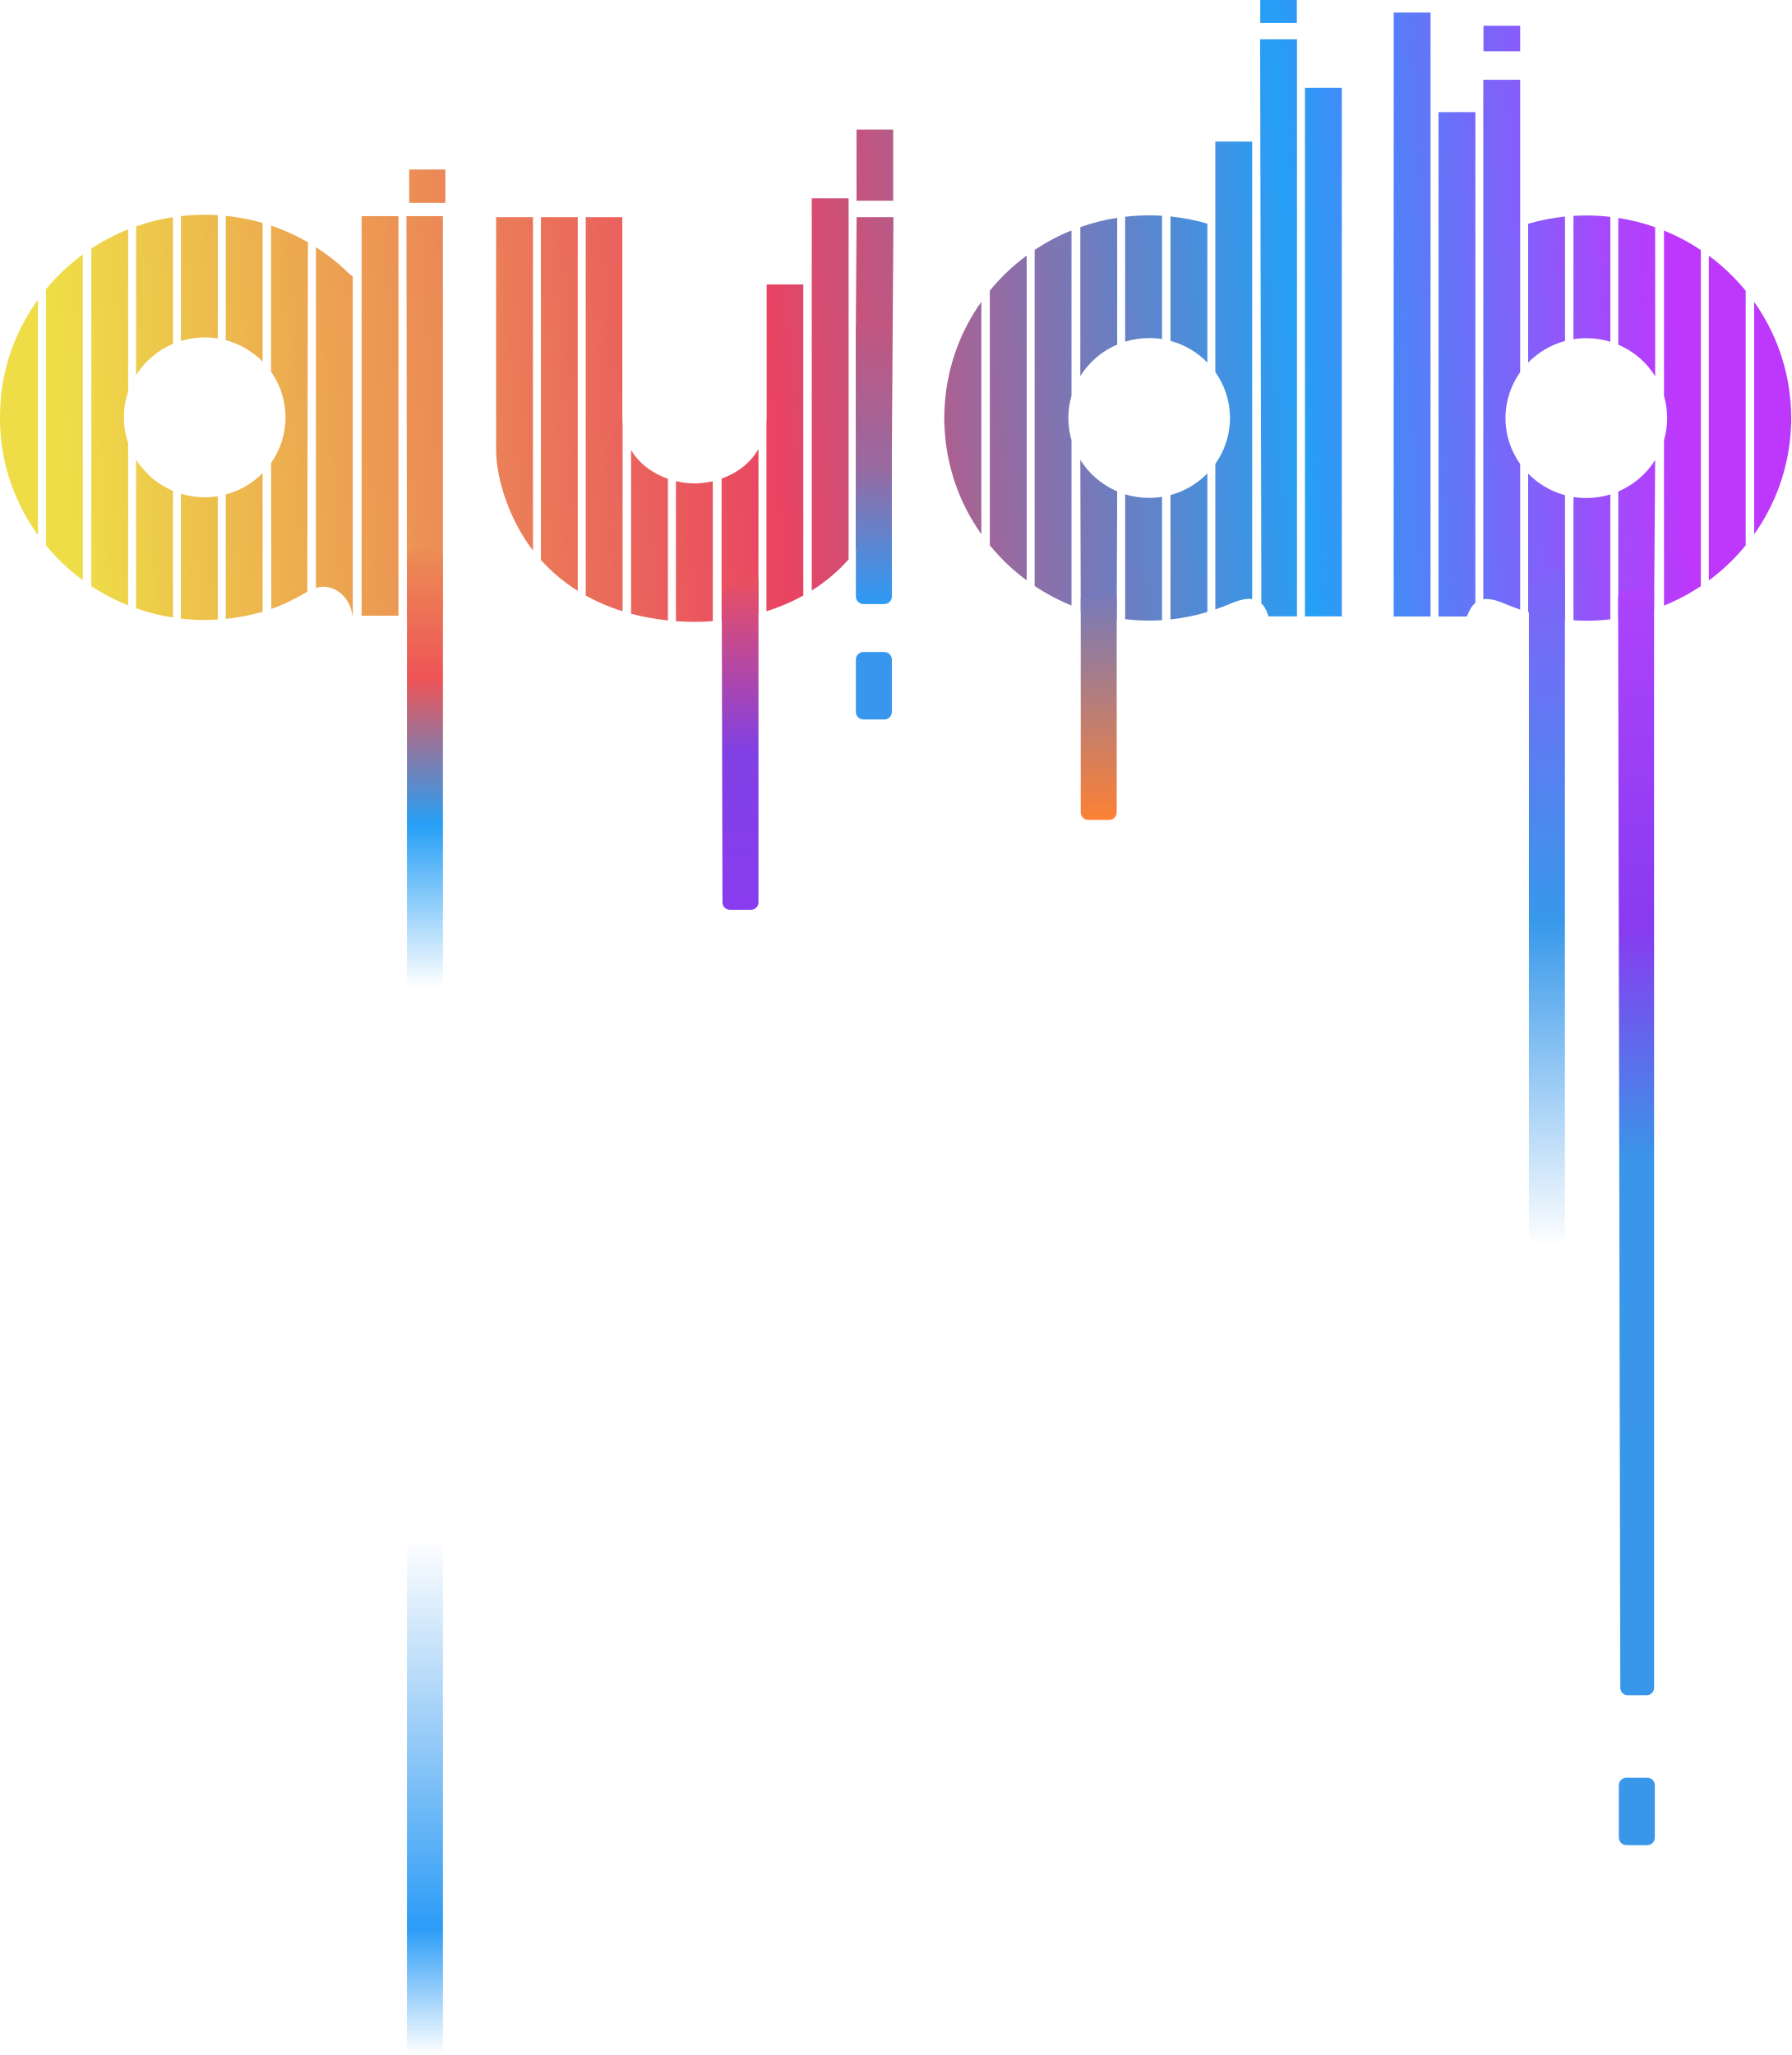
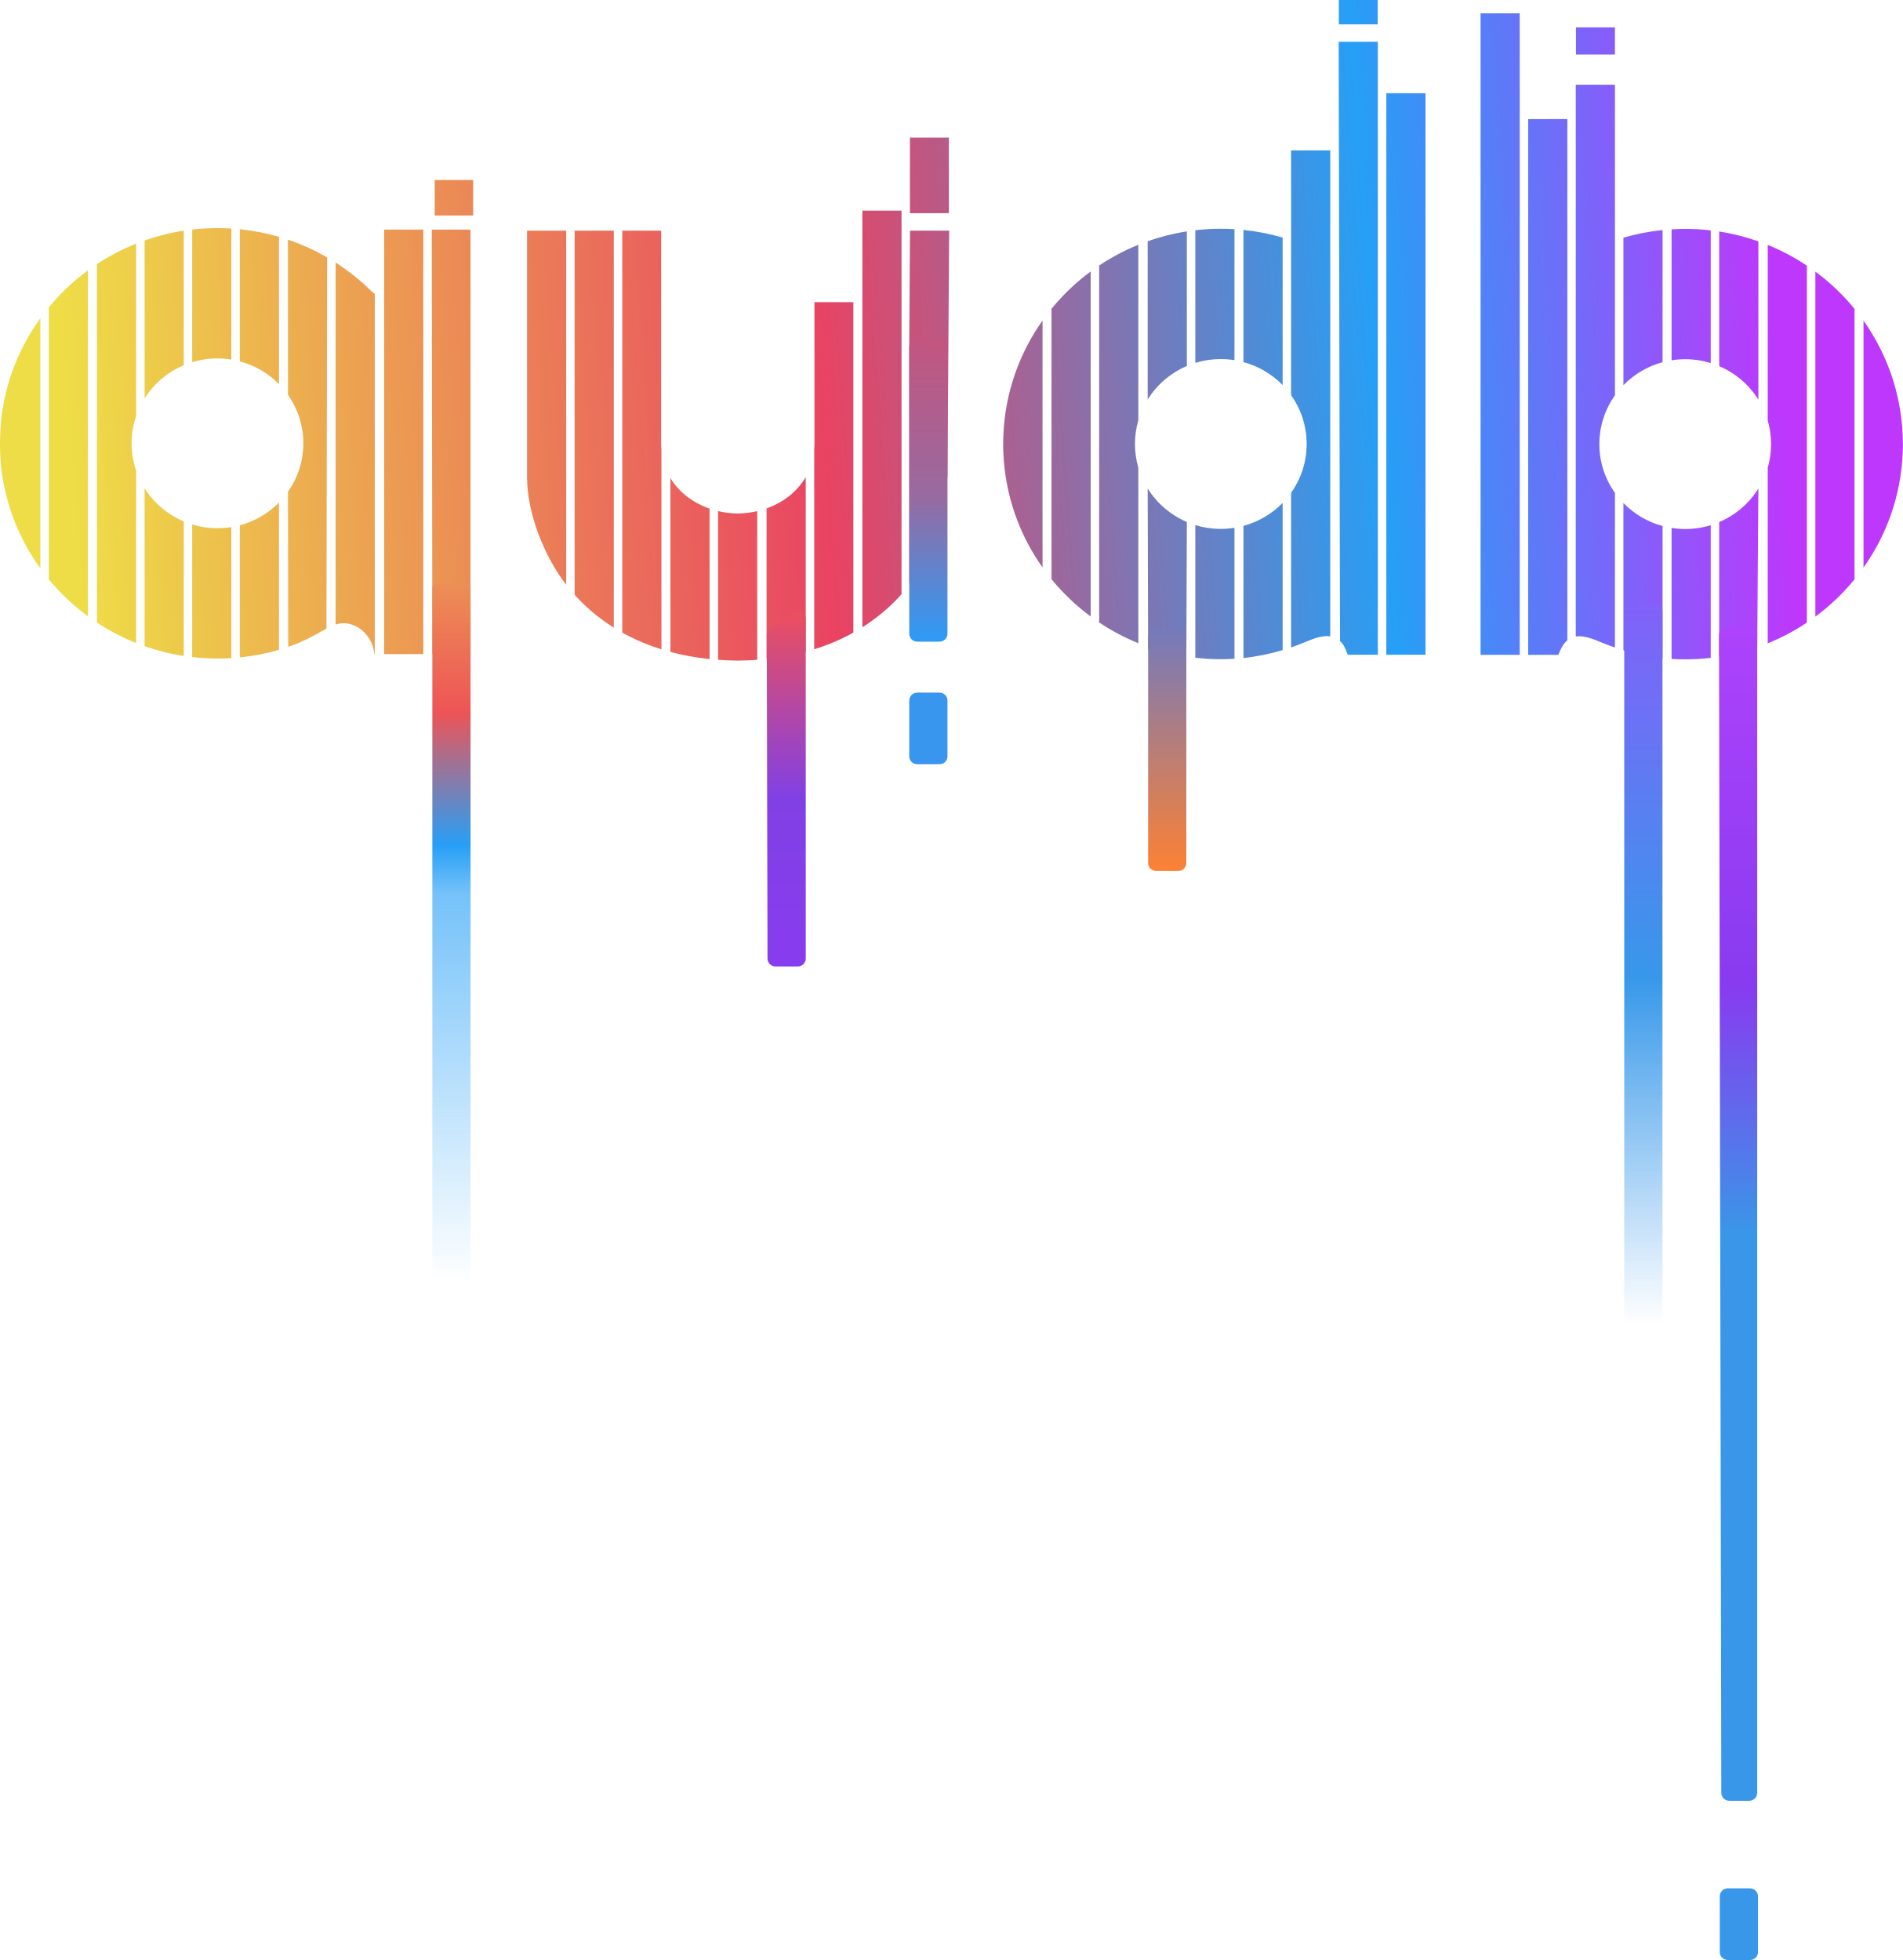
- <svg xmlns="http://www.w3.org/2000/svg" width="1195" height="1371" viewBox="0 0 1195 1371" fill="none">
-   <path fill-rule="evenodd" clip-rule="evenodd" d="M330.978 144.869H355.571V367.277C341.735 349.43 330.978 322.27 330.978 299.633V144.869ZM360.86 144.869H385.453V394.184C376.144 388.366 367.924 381.451 360.86 373.601V144.869ZM390.774 144.869H415.182V278.297C415.182 279.726 415.247 281.122 415.367 282.487V407.804C406.538 405.046 398.33 401.527 390.774 397.324V144.869ZM421.013 300.219C426.534 309.434 435.47 315.919 445.605 319.438V413.926C436.975 413.031 428.771 411.52 421.013 409.442V300.219ZM450.926 320.988C454.981 321.951 459.157 322.467 463.327 322.518C467.426 322.467 471.531 321.971 475.52 321.037V414.415C471.548 414.702 467.49 414.863 463.346 414.889L463.307 414.89C459.091 414.864 454.966 414.693 450.926 414.399V320.988ZM481.4 319.312C491.608 315.687 500.568 309.041 505.993 299.614V409.35C498.238 411.45 490.032 412.977 481.4 413.891V319.312ZM511.314 282.203C511.417 280.93 511.471 279.627 511.471 278.297V189.771H535.906V397.309C528.352 401.516 520.141 405.035 511.314 407.795V282.203ZM541.553 132.297H566.146V373.203C559.093 381.118 550.872 388.094 541.553 393.965V132.297ZM571.467 144.869H596.059L595 299C593.236 324.818 585.373 347.741 571 366.5V213L571.467 144.869ZM1058.3 143.761C1055.42 143.761 1052.56 143.849 1049.72 144.023V226.288C1052.51 225.846 1055.38 225.613 1058.3 225.613C1063.87 225.613 1069.25 226.45 1074.31 228.004V144.689C1069.06 144.082 1063.72 143.761 1058.3 143.761ZM1044.07 144.484C1035.62 145.349 1027.4 146.974 1019.48 149.291V241.934C1026.12 235.123 1034.57 230.057 1044.07 227.493V144.484ZM1014.16 150.965V53.212L989.556 53.229V399.749C993.21 399.188 997.811 400.196 1003.8 402.728C1007.22 404.177 1010.67 405.497 1014.15 406.684V309.552C1007.99 300.887 1004.37 290.328 1004.37 278.932C1004.37 267.536 1007.99 256.978 1014.15 248.312V150.965L1014.16 150.965ZM984.276 74.787L959.683 74.806V411.3H978.616C980.187 407.119 981.989 404.078 984.276 402.144V74.787ZM954.363 8.357L929.77 8.377V411.299H954.363V8.357ZM1019.48 408.39C1027.48 410.784 1035.65 412.463 1044.07 413.357V330.373C1034.57 327.809 1026.12 322.743 1019.48 315.93V408.39ZM1049.72 413.834C1052.55 414.013 1055.41 414.104 1058.3 414.104C1063.72 414.104 1069.06 413.782 1074.31 413.176V329.862C1069.25 331.416 1063.87 332.253 1058.3 332.253C1055.38 332.253 1052.51 332.02 1049.72 331.577V413.834ZM1079.63 412.462C1088.11 411.146 1095.61 409.467 1103.5 406.684L1104.23 306.87C1098.44 316.154 1089.85 323.552 1079.63 327.912V412.462ZM1110.11 404.044C1118.79 400.525 1127.02 396.156 1134.7 391.029V166.833C1127.02 161.706 1118.79 157.339 1110.11 153.82V264.131C1111.48 268.831 1112.21 273.796 1112.21 278.932C1112.21 284.07 1111.48 289.035 1110.11 293.734V404.044ZM1140.02 387.29C1149.17 380.528 1157.43 372.651 1164.61 363.875V193.989C1157.43 185.213 1149.17 177.336 1140.02 170.574V387.29ZM1170.26 356.47C1184.82 335.949 1193.75 311.241 1194.85 284.535C1195.08 280.891 1195.02 277.131 1194.85 273.331C1193.75 246.623 1184.82 221.916 1170.26 201.393V356.47ZM1104.23 151.591C1096.34 148.808 1088.11 146.718 1079.63 145.403V229.953C1089.85 234.313 1098.44 241.71 1104.23 250.995V151.591ZM297.134 135.34H272.981V113.068H297.134V135.34ZM595.889 133.902H571.416V86.428H595.889V133.902ZM989.673 34.222H1014.15V17.187H989.673V34.222ZM865.17 15.307H840.765V0H865.17V15.307ZM775.234 143.942C772.396 143.768 769.535 143.679 766.654 143.679C761.235 143.679 755.894 144.001 750.641 144.608V227.923C755.7 226.37 761.079 225.531 766.654 225.531C769.575 225.531 772.44 225.764 775.234 226.206V143.942ZM805.473 149.21C797.551 146.893 789.331 145.267 780.88 144.403V227.412C790.379 229.976 798.833 235.041 805.473 241.853V149.21ZM810.783 94.44L810.794 150.884L810.793 248.23C816.951 256.896 820.568 267.456 820.568 278.851C820.568 290.247 816.951 300.806 810.793 309.471V406.604C814.27 405.416 817.717 404.096 821.143 402.648C827.131 400.115 831.731 399.107 835.386 399.669V94.457L810.783 94.44ZM865.269 26.232L840.676 26.212L841.5 402.648C843.788 404.581 844.766 407.039 846.336 411.219H865.269V26.232ZM895.183 58.586L870.59 58.566V411.218H895.183V58.586ZM780.88 413.276C789.303 412.383 797.473 410.703 805.473 408.309V315.85C798.833 322.662 790.379 327.728 780.88 330.291V413.276ZM766.654 414.023C769.546 414.023 772.405 413.933 775.234 413.753V331.496C772.44 331.939 769.575 332.172 766.654 332.172C761.079 332.172 755.7 331.335 750.641 329.781V413.094C755.894 413.701 761.235 414.023 766.654 414.023ZM721 408C728.889 410.782 736.517 412.185 745 413.5L745.32 327.832C735.1 323.472 726.515 316.073 720.728 306.789L721 408ZM690.254 390.948C697.931 396.075 706.167 400.445 714.847 403.963V293.653C713.476 288.954 712.74 283.988 712.74 278.852C712.74 273.716 713.476 268.749 714.847 264.05V153.739C706.167 157.257 697.93 161.625 690.254 166.753V390.948ZM660.34 363.794C667.519 372.571 675.78 380.447 684.933 387.209V170.493C675.78 177.255 667.519 185.131 660.34 193.909V363.794ZM630.102 284.454C631.204 311.159 640.134 335.868 654.694 356.39V201.312C640.133 221.835 631.204 246.543 630.102 273.249C629.922 276.985 629.887 280.719 630.102 284.454ZM745.32 145.323C736.837 146.636 728.617 148.727 720.728 151.51V250.914C726.515 241.63 735.1 234.232 745.32 229.872V145.323ZM25.336 357.002V199.872C12.112 218.149 3.388 239.823 0.743 263.311C-0.059 274.392 -0.42 281.3 0.743 293.563C3.388 317.051 12.112 338.725 25.336 357.002ZM145.284 143.536C142.401 143.356 139.493 143.265 136.565 143.265C131.194 143.265 125.899 143.581 120.691 144.178V227.468C125.709 225.941 131.04 225.117 136.565 225.117C139.533 225.117 142.445 225.357 145.284 225.815V143.536ZM175.198 148.742C167.276 146.438 159.054 144.823 150.605 143.97V226.948C160.091 229.472 168.544 234.49 175.198 241.25V148.742ZM205.437 161.66C197.692 157.182 189.463 153.437 180.844 150.519V248.015C186.917 256.643 190.479 267.128 190.479 278.437C190.479 289.746 186.917 300.23 180.844 308.858L181 406.271C189.618 403.353 197.256 399.248 205 394.771L205.437 161.66ZM233.037 182.689C226.274 176.023 218.806 170.055 210.757 164.9V392.25C221.207 388.638 233.771 397.219 235.106 410.805H235.35V184.602L233.037 182.689ZM265.824 144.202H241.231V410.805H265.824V144.202ZM295.465 144.202H271.145L271.5 410.805H295.465V144.202ZM150.605 412.902C159.054 412.05 167.276 410.435 175.198 408.131V315.624C168.544 322.385 160.091 327.402 150.605 329.927V412.902ZM136.565 413.608C139.493 413.608 142.4 413.518 145.284 413.337V331.059C142.445 331.517 139.533 331.757 136.565 331.757C131.04 331.757 125.709 330.934 120.691 329.407V412.695C125.899 413.291 131.194 413.608 136.565 413.608ZM90.809 405.838C98.699 408.609 106.92 410.689 115.402 411.994V327.49C105.205 323.183 96.626 315.855 90.809 306.645V405.838ZM60.895 391.01C68.581 396.073 76.814 400.386 85.488 403.844V295.552C83.648 290.181 82.65 284.424 82.65 278.437C82.65 272.45 83.648 266.693 85.488 261.321V153.029C76.814 156.487 68.581 160.8 60.895 165.863V391.01ZM30.656 363.877C37.846 372.582 46.11 380.387 55.249 387.087V169.786C46.11 176.487 37.846 184.291 30.656 192.995V363.877ZM115.402 144.88C106.92 146.184 98.699 148.264 90.809 151.035V250.228C96.626 241.019 105.205 233.691 115.402 229.383V144.88Z" fill="url(#paint0_linear_801_61)" />
-   <rect x="571" y="213" width="24" height="190" rx="5" fill="url(#paint1_linear_801_61)" />
-   <rect x="1020" y="379" width="24" height="453" rx="5" fill="url(#paint2_linear_801_61)" />
-   <rect x="571" y="435" width="24" height="45" rx="5" fill="#3996EE" />
-   <path d="M1079.51 398.832C1079.5 396.346 1081.33 394.234 1083.79 393.875L1097.78 391.834C1100.8 391.394 1103.5 393.733 1103.5 396.782V1126C1103.5 1128.76 1101.26 1131 1098.5 1131H1085.96C1083.2 1131 1080.96 1128.77 1080.96 1126.01L1079.51 398.832Z" fill="url(#paint3_linear_801_61)" />
-   <rect x="1080" y="1186" width="24" height="45" rx="5" fill="#3897E9" />
-   <path d="M481.506 398.624C481.502 396.981 482.306 395.441 483.656 394.504L498.15 384.447C501.465 382.147 506 384.519 506 388.555V602C506 604.761 503.761 607 501 607H486.988C484.231 607 481.995 604.769 481.988 602.012L481.506 398.624Z" fill="url(#paint4_linear_801_61)" />
-   <rect x="721" y="395" width="24" height="152" rx="5" fill="url(#paint5_linear_801_61)" />
-   <path d="M271.5 372.101C271.5 369.5 273.493 367.334 276.085 367.118L290.085 365.951C293 365.708 295.5 368.009 295.5 370.934V1366C295.5 1368.76 293.261 1371 290.5 1371H276.5C273.739 1371 271.5 1368.76 271.5 1366V372.101Z" fill="url(#paint6_linear_801_61)" />
+ <svg xmlns="http://www.w3.org/2000/svg" width="1195" height="1231" viewBox="0 0 1195 1231" fill="none">
+   <path fill-rule="evenodd" clip-rule="evenodd" d="M330.978 144.869H355.571V367.277C341.735 349.43 330.978 322.27 330.978 299.633V144.869ZM360.86 144.869H385.453V394.184C376.144 388.366 367.924 381.451 360.86 373.601V144.869ZM390.774 144.869H415.182V278.297C415.182 279.726 415.247 281.122 415.367 282.487V407.804C406.538 405.046 398.33 401.527 390.774 397.324V144.869ZM421.013 300.219C426.534 309.434 435.47 315.919 445.605 319.438V413.926C436.975 413.031 428.771 411.52 421.013 409.442V300.219ZM450.926 320.988C454.981 321.951 459.157 322.467 463.327 322.518C467.426 322.467 471.531 321.971 475.52 321.037V414.415C471.548 414.702 467.49 414.863 463.346 414.889L463.307 414.89C459.091 414.864 454.966 414.693 450.926 414.399V320.988ZM481.4 319.312C491.608 315.687 500.568 309.041 505.993 299.614V409.35C498.238 411.45 490.032 412.977 481.4 413.891V319.312ZM511.314 282.203C511.417 280.93 511.471 279.627 511.471 278.297V189.771H535.906V397.309C528.352 401.516 520.141 405.035 511.314 407.795V282.203ZM541.553 132.297H566.146V373.203C559.093 381.118 550.872 388.094 541.553 393.965V132.297ZM571.467 144.869H596.059L595 299C593.236 324.818 585.373 347.741 571 366.5V213L571.467 144.869ZM1058.3 143.761C1055.42 143.761 1052.56 143.849 1049.72 144.023V226.288C1052.51 225.846 1055.38 225.613 1058.3 225.613C1063.87 225.613 1069.25 226.45 1074.31 228.004V144.689C1069.06 144.082 1063.72 143.761 1058.3 143.761ZM1044.07 144.484C1035.62 145.349 1027.4 146.974 1019.48 149.291V241.934C1026.12 235.123 1034.57 230.057 1044.07 227.493V144.484ZM1014.16 150.965V53.212L989.556 53.229V399.749C993.21 399.188 997.811 400.196 1003.8 402.728C1007.22 404.177 1010.67 405.497 1014.15 406.684V309.552C1007.99 300.887 1004.37 290.328 1004.37 278.932C1004.37 267.536 1007.99 256.978 1014.15 248.312V150.965H1014.16ZM984.276 74.787L959.683 74.806V411.3H978.616C980.187 407.119 981.989 404.078 984.276 402.144V74.787ZM954.363 8.357L929.77 8.377V411.299H954.363V8.357ZM1019.48 408.39C1027.48 410.784 1035.65 412.463 1044.07 413.357V330.373C1034.57 327.809 1026.12 322.743 1019.48 315.93V408.39ZM1049.72 413.834C1052.55 414.013 1055.41 414.104 1058.3 414.104C1063.72 414.104 1069.06 413.782 1074.31 413.176V329.862C1069.25 331.416 1063.87 332.253 1058.3 332.253C1055.38 332.253 1052.51 332.02 1049.72 331.577V413.834ZM1079.63 412.462C1088.11 411.146 1095.61 409.467 1103.5 406.684L1104.23 306.87C1098.44 316.154 1089.85 323.552 1079.63 327.912V412.462ZM1110.11 404.044C1118.79 400.525 1127.02 396.156 1134.7 391.029V166.833C1127.02 161.706 1118.79 157.339 1110.11 153.82V264.131C1111.48 268.831 1112.21 273.796 1112.21 278.932C1112.21 284.07 1111.48 289.035 1110.11 293.734V404.044ZM1140.02 387.29C1149.17 380.528 1157.43 372.651 1164.61 363.875V193.989C1157.43 185.213 1149.17 177.336 1140.02 170.574V387.29ZM1170.26 356.47C1184.82 335.949 1193.75 311.241 1194.85 284.535C1195.08 280.891 1195.02 277.131 1194.85 273.331C1193.75 246.623 1184.82 221.916 1170.26 201.393V356.47ZM1104.23 151.591C1096.34 148.808 1088.11 146.718 1079.63 145.403V229.953C1089.85 234.313 1098.44 241.71 1104.23 250.995V151.591ZM297.134 135.34H272.981V113.068H297.134V135.34ZM595.889 133.902H571.416V86.428H595.889V133.902ZM989.673 34.222H1014.15V17.187H989.673V34.222ZM865.17 15.307H840.765V0H865.17V15.307ZM775.234 143.942C772.396 143.768 769.535 143.679 766.654 143.679C761.235 143.679 755.894 144.001 750.641 144.608V227.923C755.7 226.37 761.079 225.531 766.654 225.531C769.575 225.531 772.44 225.764 775.234 226.206V143.942ZM805.473 149.21C797.551 146.893 789.331 145.267 780.88 144.403V227.412C790.379 229.976 798.833 235.041 805.473 241.853V149.21ZM810.783 94.44L810.794 150.884L810.793 248.23C816.951 256.896 820.568 267.456 820.568 278.851C820.568 290.247 816.951 300.806 810.793 309.471V406.604C814.27 405.416 817.717 404.096 821.143 402.648C827.131 400.115 831.731 399.107 835.386 399.669V94.457L810.783 94.44ZM865.269 26.232L840.676 26.212L841.5 402.648C843.788 404.581 844.766 407.039 846.336 411.219H865.269V26.232ZM895.183 58.586L870.59 58.566V411.218H895.183V58.586ZM780.88 413.276C789.303 412.383 797.473 410.703 805.473 408.309V315.85C798.833 322.662 790.379 327.728 780.88 330.291V413.276ZM766.654 414.023C769.546 414.023 772.405 413.933 775.234 413.753V331.496C772.44 331.939 769.575 332.172 766.654 332.172C761.079 332.172 755.7 331.335 750.641 329.781V413.094C755.894 413.701 761.235 414.023 766.654 414.023ZM721 408C728.889 410.782 736.517 412.185 745 413.5L745.32 327.832C735.1 323.472 726.515 316.073 720.728 306.789L721 408ZM690.254 390.948C697.931 396.075 706.167 400.445 714.847 403.963V293.653C713.476 288.954 712.74 283.988 712.74 278.852C712.74 273.716 713.476 268.749 714.847 264.05V153.739C706.167 157.257 697.93 161.625 690.254 166.753V390.948ZM660.34 363.794C667.519 372.571 675.78 380.447 684.933 387.209V170.493C675.78 177.255 667.519 185.131 660.34 193.909V363.794ZM630.102 284.454C631.204 311.159 640.134 335.868 654.694 356.39V201.312C640.133 221.835 631.204 246.543 630.102 273.249C629.922 276.985 629.887 280.719 630.102 284.454ZM745.32 145.323C736.837 146.636 728.617 148.727 720.728 151.51V250.914C726.515 241.63 735.1 234.232 745.32 229.872V145.323ZM25.336 357.002V199.872C12.112 218.149 3.388 239.823 0.743 263.311C-0.059 274.392 -0.42 281.3 0.743 293.563C3.388 317.051 12.112 338.725 25.336 357.002ZM145.284 143.536C142.401 143.356 139.493 143.265 136.565 143.265C131.194 143.265 125.899 143.581 120.691 144.178V227.468C125.709 225.941 131.04 225.117 136.565 225.117C139.533 225.117 142.445 225.357 145.284 225.815V143.536ZM175.198 148.742C167.276 146.438 159.054 144.823 150.605 143.97V226.948C160.091 229.472 168.544 234.49 175.198 241.25V148.742ZM205.437 161.66C197.692 157.182 189.463 153.437 180.844 150.519V248.015C186.917 256.643 190.479 267.128 190.479 278.437C190.479 289.746 186.917 300.23 180.844 308.858L181 406.271C189.618 403.353 197.256 399.248 205 394.771L205.437 161.66ZM233.037 182.689C226.274 176.023 218.806 170.055 210.757 164.9V392.25C221.207 388.638 233.771 397.219 235.106 410.805H235.35V184.602L233.037 182.689ZM265.824 144.202H241.231V410.805H265.824V144.202ZM295.465 144.202H271.145L271.5 410.805H295.465V144.202ZM150.605 412.902C159.054 412.05 167.276 410.435 175.198 408.131V315.624C168.544 322.385 160.091 327.402 150.605 329.927V412.902ZM136.565 413.608C139.493 413.608 142.4 413.518 145.284 413.337V331.059C142.445 331.517 139.533 331.757 136.565 331.757C131.04 331.757 125.709 330.934 120.691 329.407V412.695C125.899 413.291 131.194 413.608 136.565 413.608ZM90.809 405.838C98.699 408.609 106.92 410.689 115.402 411.994V327.49C105.205 323.183 96.626 315.855 90.809 306.645V405.838ZM60.895 391.01C68.581 396.073 76.814 400.386 85.488 403.844V295.552C83.648 290.181 82.65 284.424 82.65 278.437C82.65 272.45 83.648 266.693 85.488 261.321V153.029C76.814 156.487 68.581 160.8 60.895 165.863V391.01ZM30.656 363.877C37.846 372.582 46.11 380.387 55.249 387.087V169.786C46.11 176.487 37.846 184.291 30.656 192.995V363.877ZM115.402 144.88C106.92 146.184 98.699 148.264 90.809 151.035V250.228C96.626 241.019 105.205 233.691 115.402 229.383V144.88Z" fill="url(#paint0_linear_809_12)" />
+   <path d="M590 213H576C573.239 213 571 215.239 571 218V398C571 400.761 573.239 403 576 403H590C592.761 403 595 400.761 595 398V218C595 215.239 592.761 213 590 213Z" fill="url(#paint1_linear_809_12)" />
+   <path d="M1039 379H1025C1022.24 379 1020 381.239 1020 384V827C1020 829.761 1022.24 832 1025 832H1039C1041.76 832 1044 829.761 1044 827V384C1044 381.239 1041.76 379 1039 379Z" fill="url(#paint2_linear_809_12)" />
+   <path d="M590 435H576C573.239 435 571 437.239 571 440V475C571 477.761 573.239 480 576 480H590C592.761 480 595 477.761 595 475V440C595 437.239 592.761 435 590 435Z" fill="#3996EE" />
+   <path d="M1079.51 398.832C1079.5 396.346 1081.33 394.234 1083.79 393.875L1097.78 391.834C1100.8 391.394 1103.5 393.733 1103.5 396.782V1126C1103.5 1128.76 1101.26 1131 1098.5 1131H1085.96C1083.2 1131 1080.96 1128.77 1080.96 1126.01L1079.51 398.832Z" fill="url(#paint3_linear_809_12)" />
+   <path d="M1099 1186H1085C1082.24 1186 1080 1188.24 1080 1191V1226C1080 1228.76 1082.24 1231 1085 1231H1099C1101.76 1231 1104 1228.76 1104 1226V1191C1104 1188.24 1101.76 1186 1099 1186Z" fill="#3897E9" />
+   <path d="M481.506 398.624C481.502 396.981 482.306 395.441 483.656 394.504L498.15 384.447C501.465 382.147 506 384.519 506 388.555V602C506 604.761 503.761 607 501 607H486.988C484.231 607 481.995 604.769 481.988 602.012L481.506 398.624Z" fill="url(#paint4_linear_809_12)" />
+   <path d="M740 395H726C723.239 395 721 397.239 721 400V542C721 544.761 723.239 547 726 547H740C742.761 547 745 544.761 745 542V400C745 397.239 742.761 395 740 395Z" fill="url(#paint5_linear_809_12)" />
+   <path d="M271.5 369.002C271.5 367.708 273.493 366.63 276.085 366.523L290.085 365.942C293 365.821 295.5 366.966 295.5 368.421V863.446C295.5 864.819 293.261 865.933 290.5 865.933H276.5C273.739 865.933 271.5 864.819 271.5 863.446V369.002Z" fill="url(#paint6_linear_809_12)" />
  <defs>
-     <linearGradient id="paint0_linear_801_61" x1="67.46" y1="599.285" x2="1137.76" y2="519.813" gradientUnits="userSpaceOnUse">
+     <linearGradient id="paint0_linear_809_12" x1="67.46" y1="599.285" x2="1137.76" y2="519.813" gradientUnits="userSpaceOnUse">
      <stop stop-color="#EEDD47" />
      <stop offset="0.441" stop-color="#E94362" />
      <stop offset="0.766" stop-color="#269FF6" />
      <stop offset="1" stop-color="#BD38FC" />
    </linearGradient>
-     <linearGradient id="paint1_linear_801_61" x1="583" y1="213" x2="583" y2="403" gradientUnits="userSpaceOnUse">
+     <linearGradient id="paint1_linear_809_12" x1="583" y1="213" x2="583" y2="403" gradientUnits="userSpaceOnUse">
      <stop stop-color="#C3557F" />
      <stop offset="0.519" stop-color="#986AA0" />
      <stop offset="1" stop-color="#2D9BF7" />
    </linearGradient>
-     <linearGradient id="paint2_linear_801_61" x1="1032" y1="379" x2="1032" y2="832" gradientUnits="userSpaceOnUse">
+     <linearGradient id="paint2_linear_809_12" x1="1032" y1="379" x2="1032" y2="832" gradientUnits="userSpaceOnUse">
      <stop stop-color="#8261FA" />
      <stop offset="0.519" stop-color="#3798EA" />
      <stop offset="1" stop-color="#3897EA" stop-opacity="0" />
    </linearGradient>
-     <linearGradient id="paint3_linear_801_61" x1="1092.23" y1="391" x2="1092.23" y2="1131" gradientUnits="userSpaceOnUse">
+     <linearGradient id="paint3_linear_809_12" x1="1092.23" y1="391" x2="1092.23" y2="1131" gradientUnits="userSpaceOnUse">
      <stop stop-color="#AE43FC" />
      <stop offset="0.308" stop-color="#883BF0" />
      <stop offset="0.519" stop-color="#3A96E8" />
      <stop offset="1" stop-color="#3897E9" />
    </linearGradient>
-     <linearGradient id="paint4_linear_801_61" x1="494" y1="387.5" x2="494" y2="607" gradientUnits="userSpaceOnUse">
+     <linearGradient id="paint4_linear_809_12" x1="494" y1="387.5" x2="494" y2="607" gradientUnits="userSpaceOnUse">
      <stop stop-color="#E94F61" />
      <stop offset="0.519" stop-color="#8140E4" />
      <stop offset="1" stop-color="#883CEF" />
    </linearGradient>
-     <linearGradient id="paint5_linear_801_61" x1="733" y1="395" x2="733" y2="547" gradientUnits="userSpaceOnUse">
+     <linearGradient id="paint5_linear_809_12" x1="733" y1="395" x2="733" y2="547" gradientUnits="userSpaceOnUse">
      <stop stop-color="#747ABC" />
      <stop offset="1" stop-color="#FC8134" />
    </linearGradient>
-     <linearGradient id="paint6_linear_801_61" x1="283" y1="361" x2="283" y2="1371" gradientUnits="userSpaceOnUse">
+     <linearGradient id="paint6_linear_809_12" x1="283" y1="363.479" x2="283" y2="865.933" gradientUnits="userSpaceOnUse">
      <stop stop-color="#EC9155" />
-       <stop offset="0.091" stop-color="#EE5456" />
-       <stop offset="0.187" stop-color="#269FF6" />
-       <stop offset="0.295" stop-color="#269FF6" stop-opacity="0" />
-       <stop offset="0.659" stop-color="#3997E9" stop-opacity="0" />
-       <stop offset="0.916" stop-color="#2B9CF7" />
-       <stop offset="1" stop-color="#2B9CF7" stop-opacity="0" />
+       <stop offset="0.167" stop-color="#EE5456" />
+       <stop offset="0.333" stop-color="#269FF6" />
+       <stop offset="0.394" stop-color="#269FF6" stop-opacity="0.635" />
+       <stop offset="0.88" stop-color="#269FF6" stop-opacity="0" />
    </linearGradient>
  </defs>
</svg>
